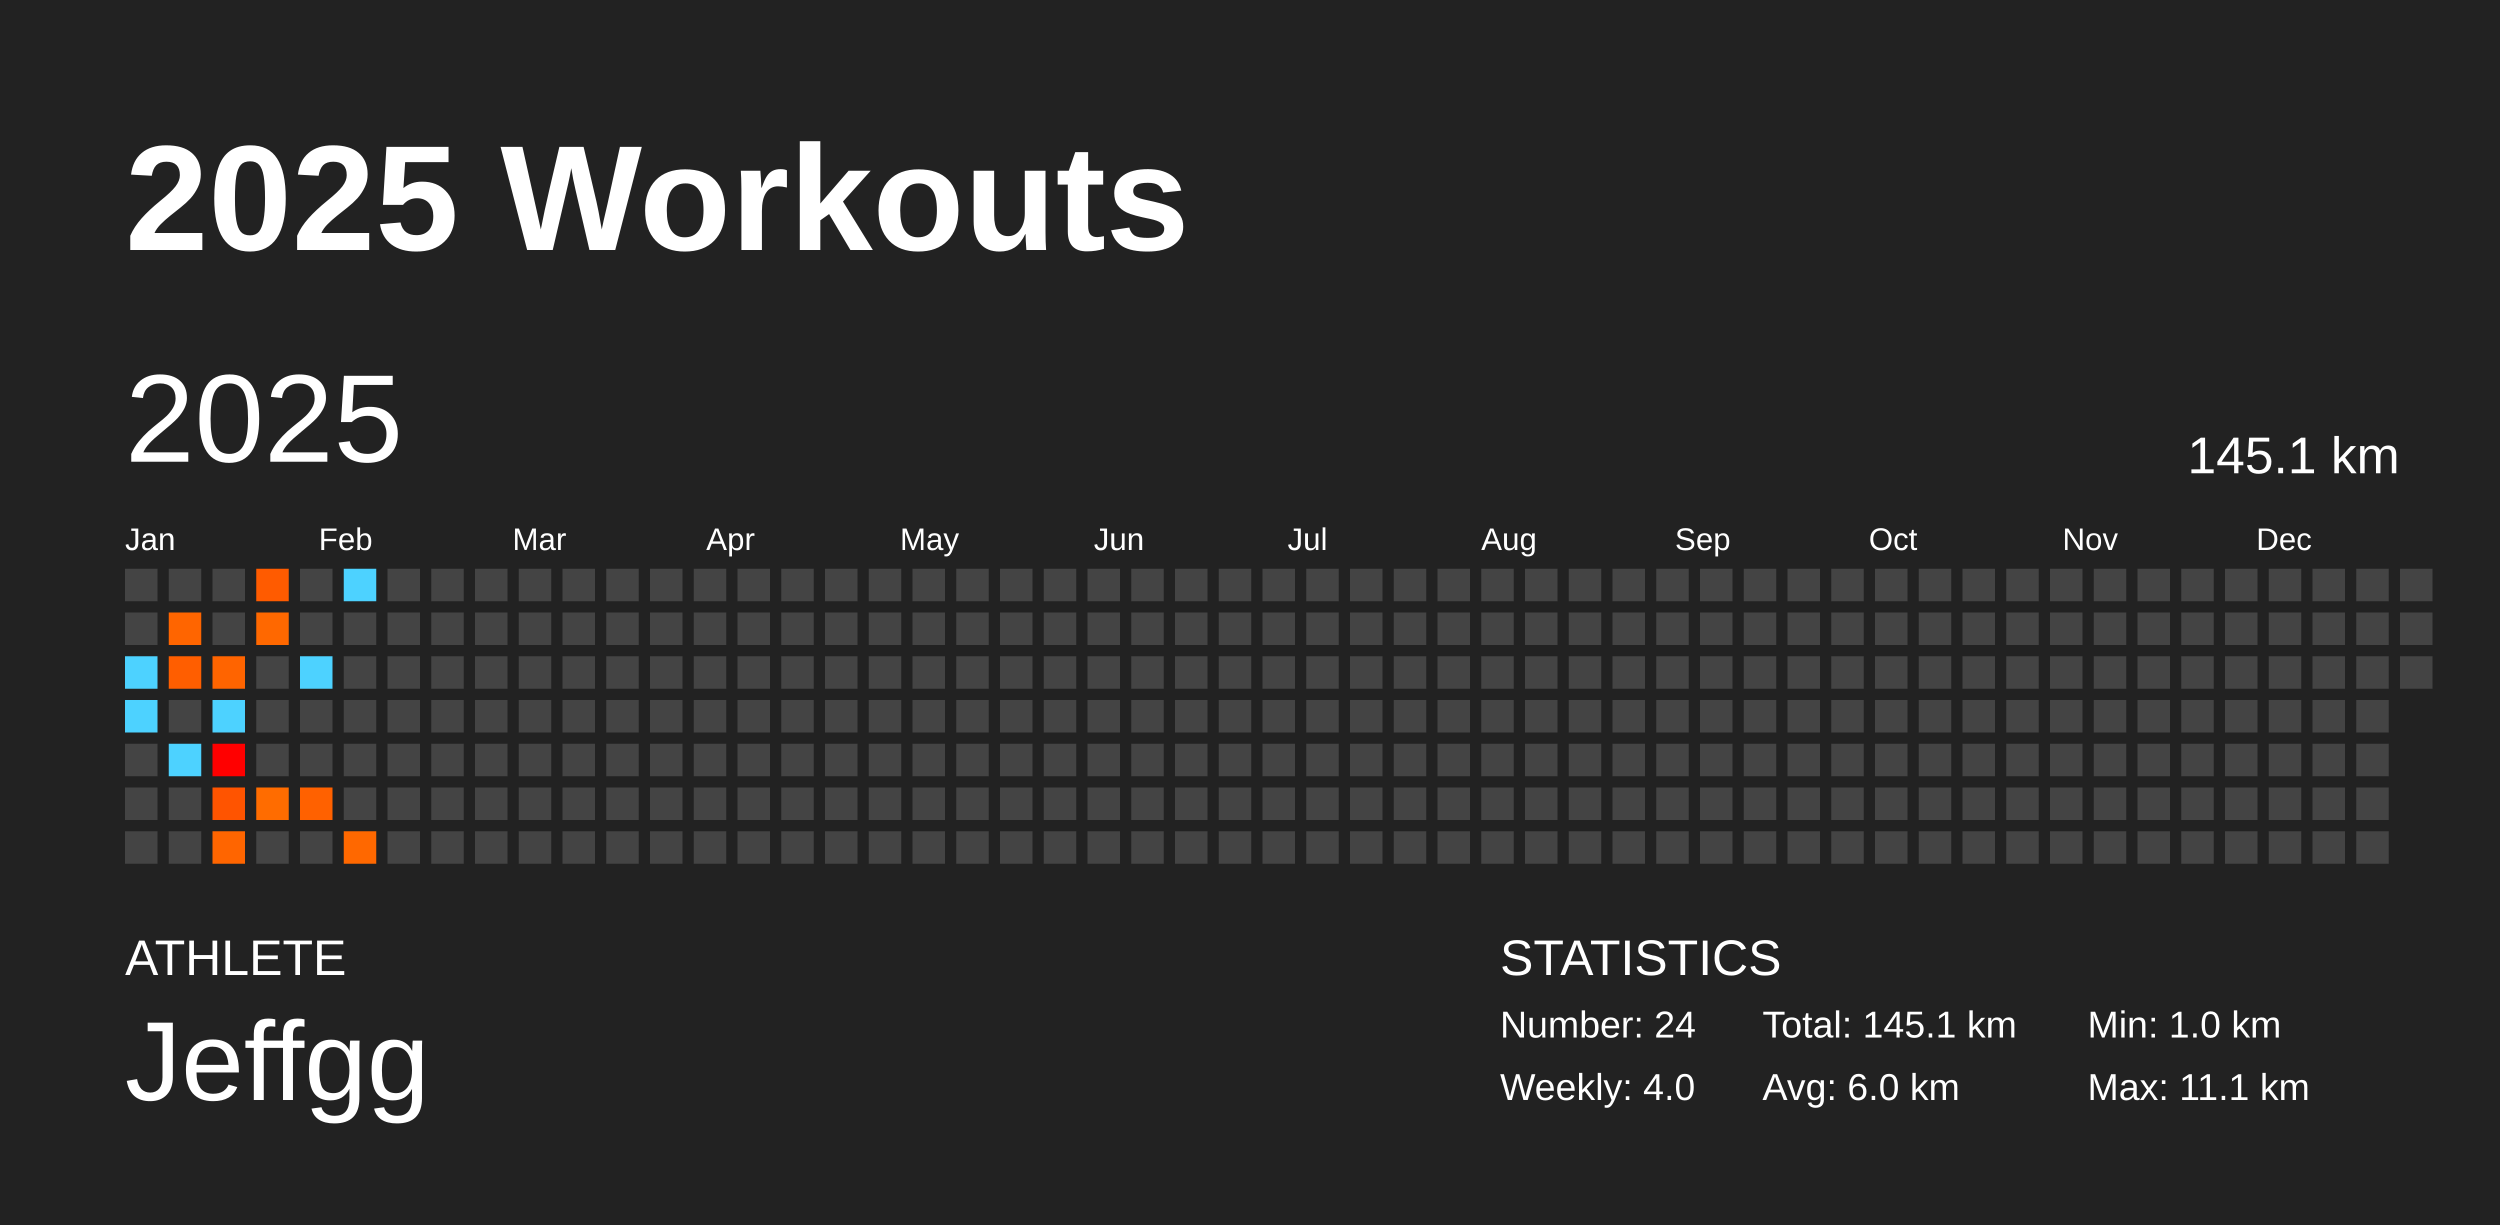
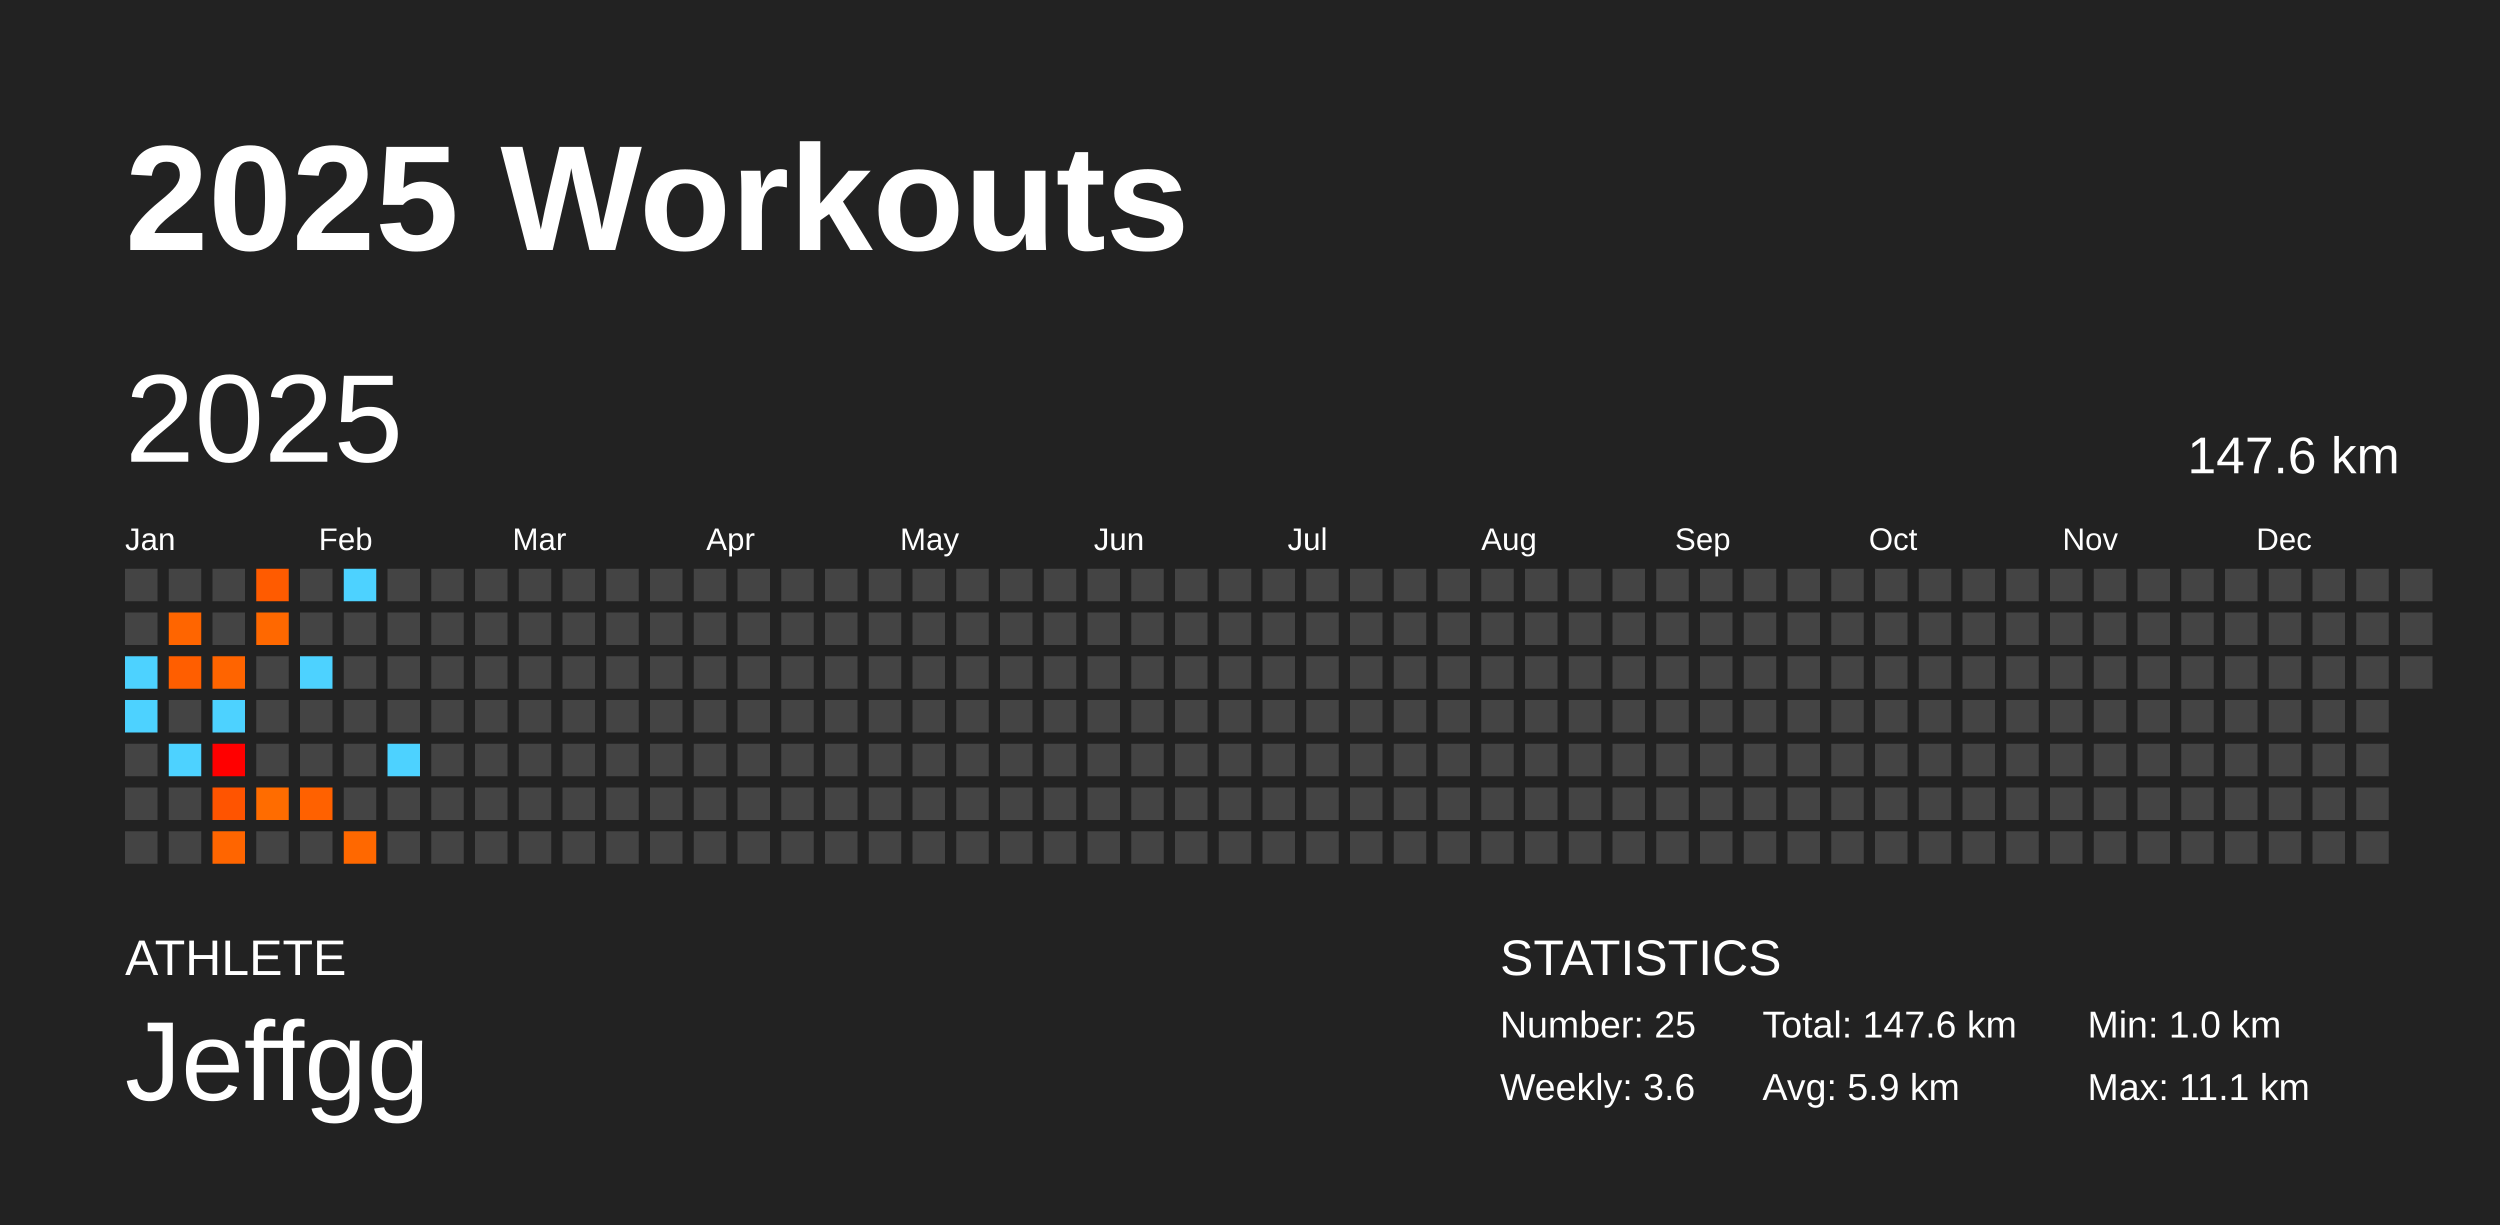
<svg xmlns="http://www.w3.org/2000/svg" baseProfile="full" height="98mm" version="1.1" viewBox="0,0,200,98" width="200mm">
  <defs />
  <rect fill="#222222" height="98" width="200" x="0" y="0" />
  <text fill="#FFFFFF" style="font-size:12px; font-family:Arial; font-weight:bold;" x="10" y="20">2025 Workouts</text>
  <text fill="#FFFFFF" style="font-size:4px; font-family:Arial" x="10" y="78">ATHLETE</text>
  <text fill="#FFFFFF" style="font-size:9px; font-family:Arial" x="10" y="88">Jeffgg</text>
  <text fill="#FFFFFF" style="font-size:4px; font-family:Arial" x="120" y="78">STATISTICS</text>
-   <text fill="#FFFFFF" style="font-size:3px; font-family:Arial" x="120" y="83">Number: 24</text>
-   <text fill="#FFFFFF" style="font-size:3px; font-family:Arial" x="120" y="88">Weekly: 4.0</text>
-   <text fill="#FFFFFF" style="font-size:3px; font-family:Arial" x="141" y="83">Total: 145.1 km</text>
-   <text fill="#FFFFFF" style="font-size:3px; font-family:Arial" x="141" y="88">Avg: 6.0 km</text>
+   <text fill="#FFFFFF" style="font-size:3px; font-family:Arial" x="120" y="83">Number: 25</text>
+   <text fill="#FFFFFF" style="font-size:3px; font-family:Arial" x="120" y="88">Weekly: 3.6</text>
+   <text fill="#FFFFFF" style="font-size:3px; font-family:Arial" x="141" y="83">Total: 147.6 km</text>
+   <text fill="#FFFFFF" style="font-size:3px; font-family:Arial" x="141" y="88">Avg: 5.9 km</text>
  <text fill="#FFFFFF" style="font-size:3px; font-family:Arial" x="167" y="83">Min: 1.0 km</text>
  <text fill="#FFFFFF" style="font-size:3px; font-family:Arial" x="167" y="88">Max: 11.1 km</text>
  <text dominant-baseline="hanging" fill="#FFFFFF" style="font-size:10.0px; font-family:Arial;" x="10" y="30">2025</text>
-   <text dominant-baseline="hanging" fill="#FFFFFF" style="font-size:4.125px; font-family:Arial;" x="175" y="35">145.1 km</text>
+   <text dominant-baseline="hanging" fill="#FFFFFF" style="font-size:4.125px; font-family:Arial;" x="175" y="35">147.6 km</text>
  <text fill="#FFFFFF" style="font-size:2.5px; font-family:Arial" x="10.0" y="44">Jan</text>
  <text fill="#FFFFFF" style="font-size:2.5px; font-family:Arial" x="25.5" y="44">Feb</text>
  <text fill="#FFFFFF" style="font-size:2.5px; font-family:Arial" x="41.0" y="44">Mar</text>
  <text fill="#FFFFFF" style="font-size:2.5px; font-family:Arial" x="56.5" y="44">Apr</text>
  <text fill="#FFFFFF" style="font-size:2.5px; font-family:Arial" x="72.0" y="44">May</text>
  <text fill="#FFFFFF" style="font-size:2.5px; font-family:Arial" x="87.5" y="44">Jun</text>
  <text fill="#FFFFFF" style="font-size:2.5px; font-family:Arial" x="103.0" y="44">Jul</text>
  <text fill="#FFFFFF" style="font-size:2.5px; font-family:Arial" x="118.5" y="44">Aug</text>
  <text fill="#FFFFFF" style="font-size:2.5px; font-family:Arial" x="134.0" y="44">Sep</text>
  <text fill="#FFFFFF" style="font-size:2.5px; font-family:Arial" x="149.5" y="44">Oct</text>
  <text fill="#FFFFFF" style="font-size:2.5px; font-family:Arial" x="165.0" y="44">Nov</text>
  <text fill="#FFFFFF" style="font-size:2.5px; font-family:Arial" x="180.5" y="44">Dec</text>
  <rect fill="#444444" height="2.6" width="2.6" x="10.0" y="45.5" />
  <rect fill="#444444" height="2.6" width="2.6" x="10.0" y="49.0" />
  <rect fill="#4dd2ff" height="2.6" width="2.6" x="10.0" y="52.5" />
  <rect fill="#4dd2ff" height="2.6" width="2.6" x="10.0" y="56.0" />
  <rect fill="#444444" height="2.6" width="2.6" x="10.0" y="59.5" />
  <rect fill="#444444" height="2.6" width="2.6" x="10.0" y="63.0" />
  <rect fill="#444444" height="2.6" width="2.6" x="10.0" y="66.5" />
  <rect fill="#444444" height="2.6" width="2.6" x="13.5" y="45.5" />
  <rect fill="#ff6500" height="2.6" width="2.6" x="13.5" y="49.0" />
  <rect fill="#ff5e00" height="2.6" width="2.6" x="13.5" y="52.5" />
  <rect fill="#444444" height="2.6" width="2.6" x="13.5" y="56.0" />
  <rect fill="#4dd2ff" height="2.6" width="2.6" x="13.5" y="59.5" />
  <rect fill="#444444" height="2.6" width="2.6" x="13.5" y="63.0" />
  <rect fill="#444444" height="2.6" width="2.6" x="13.5" y="66.5" />
  <rect fill="#444444" height="2.6" width="2.6" x="17.0" y="45.5" />
  <rect fill="#444444" height="2.6" width="2.6" x="17.0" y="49.0" />
  <rect fill="#ff6400" height="2.6" width="2.6" x="17.0" y="52.5" />
  <rect fill="#4dd2ff" height="2.6" width="2.6" x="17.0" y="56.0" />
  <rect fill="#ff0000" height="2.6" width="2.6" x="17.0" y="59.5" />
  <rect fill="#ff5400" height="2.6" width="2.6" x="17.0" y="63.0" />
  <rect fill="#ff6500" height="2.6" width="2.6" x="17.0" y="66.5" />
  <rect fill="#ff5b00" height="2.6" width="2.6" x="20.5" y="45.5" />
  <rect fill="#ff6800" height="2.6" width="2.6" x="20.5" y="49.0" />
  <rect fill="#444444" height="2.6" width="2.6" x="20.5" y="52.5" />
  <rect fill="#444444" height="2.6" width="2.6" x="20.5" y="56.0" />
  <rect fill="#444444" height="2.6" width="2.6" x="20.5" y="59.5" />
  <rect fill="#ff6c00" height="2.6" width="2.6" x="20.5" y="63.0" />
  <rect fill="#444444" height="2.6" width="2.6" x="20.5" y="66.5" />
  <rect fill="#444444" height="2.6" width="2.6" x="24.0" y="45.5" />
  <rect fill="#444444" height="2.6" width="2.6" x="24.0" y="49.0" />
  <rect fill="#4dd2ff" height="2.6" width="2.6" x="24.0" y="52.5" />
  <rect fill="#444444" height="2.6" width="2.6" x="24.0" y="56.0" />
  <rect fill="#444444" height="2.6" width="2.6" x="24.0" y="59.5" />
  <rect fill="#ff6100" height="2.6" width="2.6" x="24.0" y="63.0" />
  <rect fill="#444444" height="2.6" width="2.6" x="24.0" y="66.5" />
  <rect fill="#4dd2ff" height="2.6" width="2.6" x="27.5" y="45.5" />
  <rect fill="#444444" height="2.6" width="2.6" x="27.5" y="49.0" />
  <rect fill="#444444" height="2.6" width="2.6" x="27.5" y="52.5" />
  <rect fill="#444444" height="2.6" width="2.6" x="27.5" y="56.0" />
  <rect fill="#444444" height="2.6" width="2.6" x="27.5" y="59.5" />
  <rect fill="#444444" height="2.6" width="2.6" x="27.5" y="63.0" />
  <rect fill="#ff6800" height="2.6" width="2.6" x="27.5" y="66.5" />
  <rect fill="#444444" height="2.6" width="2.6" x="31.0" y="45.5" />
  <rect fill="#444444" height="2.6" width="2.6" x="31.0" y="49.0" />
  <rect fill="#444444" height="2.6" width="2.6" x="31.0" y="52.5" />
  <rect fill="#444444" height="2.6" width="2.6" x="31.0" y="56.0" />
-   <rect fill="#444444" height="2.6" width="2.6" x="31.0" y="59.5" />
+   <rect fill="#4dd2ff" height="2.6" width="2.6" x="31.0" y="59.5" />
  <rect fill="#444444" height="2.6" width="2.6" x="31.0" y="63.0" />
  <rect fill="#444444" height="2.6" width="2.6" x="31.0" y="66.5" />
  <rect fill="#444444" height="2.6" width="2.6" x="34.5" y="45.5" />
  <rect fill="#444444" height="2.6" width="2.6" x="34.5" y="49.0" />
  <rect fill="#444444" height="2.6" width="2.6" x="34.5" y="52.5" />
  <rect fill="#444444" height="2.6" width="2.6" x="34.5" y="56.0" />
  <rect fill="#444444" height="2.6" width="2.6" x="34.5" y="59.5" />
  <rect fill="#444444" height="2.6" width="2.6" x="34.5" y="63.0" />
  <rect fill="#444444" height="2.6" width="2.6" x="34.5" y="66.5" />
  <rect fill="#444444" height="2.6" width="2.6" x="38.0" y="45.5" />
  <rect fill="#444444" height="2.6" width="2.6" x="38.0" y="49.0" />
  <rect fill="#444444" height="2.6" width="2.6" x="38.0" y="52.5" />
  <rect fill="#444444" height="2.6" width="2.6" x="38.0" y="56.0" />
  <rect fill="#444444" height="2.6" width="2.6" x="38.0" y="59.5" />
  <rect fill="#444444" height="2.6" width="2.6" x="38.0" y="63.0" />
  <rect fill="#444444" height="2.6" width="2.6" x="38.0" y="66.5" />
  <rect fill="#444444" height="2.6" width="2.6" x="41.5" y="45.5" />
  <rect fill="#444444" height="2.6" width="2.6" x="41.5" y="49.0" />
  <rect fill="#444444" height="2.6" width="2.6" x="41.5" y="52.5" />
  <rect fill="#444444" height="2.6" width="2.6" x="41.5" y="56.0" />
  <rect fill="#444444" height="2.6" width="2.6" x="41.5" y="59.5" />
  <rect fill="#444444" height="2.6" width="2.6" x="41.5" y="63.0" />
  <rect fill="#444444" height="2.6" width="2.6" x="41.5" y="66.5" />
  <rect fill="#444444" height="2.6" width="2.6" x="45.0" y="45.5" />
  <rect fill="#444444" height="2.6" width="2.6" x="45.0" y="49.0" />
  <rect fill="#444444" height="2.6" width="2.6" x="45.0" y="52.5" />
  <rect fill="#444444" height="2.6" width="2.6" x="45.0" y="56.0" />
  <rect fill="#444444" height="2.6" width="2.6" x="45.0" y="59.5" />
  <rect fill="#444444" height="2.6" width="2.6" x="45.0" y="63.0" />
  <rect fill="#444444" height="2.6" width="2.6" x="45.0" y="66.5" />
  <rect fill="#444444" height="2.6" width="2.6" x="48.5" y="45.5" />
  <rect fill="#444444" height="2.6" width="2.6" x="48.5" y="49.0" />
  <rect fill="#444444" height="2.6" width="2.6" x="48.5" y="52.5" />
  <rect fill="#444444" height="2.6" width="2.6" x="48.5" y="56.0" />
  <rect fill="#444444" height="2.6" width="2.6" x="48.5" y="59.5" />
  <rect fill="#444444" height="2.6" width="2.6" x="48.5" y="63.0" />
  <rect fill="#444444" height="2.6" width="2.6" x="48.5" y="66.5" />
  <rect fill="#444444" height="2.6" width="2.6" x="52.0" y="45.5" />
  <rect fill="#444444" height="2.6" width="2.6" x="52.0" y="49.0" />
  <rect fill="#444444" height="2.6" width="2.6" x="52.0" y="52.5" />
  <rect fill="#444444" height="2.6" width="2.6" x="52.0" y="56.0" />
  <rect fill="#444444" height="2.6" width="2.6" x="52.0" y="59.5" />
  <rect fill="#444444" height="2.6" width="2.6" x="52.0" y="63.0" />
  <rect fill="#444444" height="2.6" width="2.6" x="52.0" y="66.5" />
  <rect fill="#444444" height="2.6" width="2.6" x="55.5" y="45.5" />
  <rect fill="#444444" height="2.6" width="2.6" x="55.5" y="49.0" />
  <rect fill="#444444" height="2.6" width="2.6" x="55.5" y="52.5" />
  <rect fill="#444444" height="2.6" width="2.6" x="55.5" y="56.0" />
  <rect fill="#444444" height="2.6" width="2.6" x="55.5" y="59.5" />
  <rect fill="#444444" height="2.6" width="2.6" x="55.5" y="63.0" />
  <rect fill="#444444" height="2.6" width="2.6" x="55.5" y="66.5" />
  <rect fill="#444444" height="2.6" width="2.6" x="59.0" y="45.5" />
  <rect fill="#444444" height="2.6" width="2.6" x="59.0" y="49.0" />
  <rect fill="#444444" height="2.6" width="2.6" x="59.0" y="52.5" />
  <rect fill="#444444" height="2.6" width="2.6" x="59.0" y="56.0" />
  <rect fill="#444444" height="2.6" width="2.6" x="59.0" y="59.5" />
  <rect fill="#444444" height="2.6" width="2.6" x="59.0" y="63.0" />
  <rect fill="#444444" height="2.6" width="2.6" x="59.0" y="66.5" />
  <rect fill="#444444" height="2.6" width="2.6" x="62.5" y="45.5" />
  <rect fill="#444444" height="2.6" width="2.6" x="62.5" y="49.0" />
  <rect fill="#444444" height="2.6" width="2.6" x="62.5" y="52.5" />
  <rect fill="#444444" height="2.6" width="2.6" x="62.5" y="56.0" />
  <rect fill="#444444" height="2.6" width="2.6" x="62.5" y="59.5" />
  <rect fill="#444444" height="2.6" width="2.6" x="62.5" y="63.0" />
  <rect fill="#444444" height="2.6" width="2.6" x="62.5" y="66.5" />
  <rect fill="#444444" height="2.6" width="2.6" x="66.0" y="45.5" />
  <rect fill="#444444" height="2.6" width="2.6" x="66.0" y="49.0" />
  <rect fill="#444444" height="2.6" width="2.6" x="66.0" y="52.5" />
  <rect fill="#444444" height="2.6" width="2.6" x="66.0" y="56.0" />
  <rect fill="#444444" height="2.6" width="2.6" x="66.0" y="59.5" />
  <rect fill="#444444" height="2.6" width="2.6" x="66.0" y="63.0" />
  <rect fill="#444444" height="2.6" width="2.6" x="66.0" y="66.5" />
  <rect fill="#444444" height="2.6" width="2.6" x="69.5" y="45.5" />
  <rect fill="#444444" height="2.6" width="2.6" x="69.5" y="49.0" />
  <rect fill="#444444" height="2.6" width="2.6" x="69.5" y="52.5" />
  <rect fill="#444444" height="2.6" width="2.6" x="69.5" y="56.0" />
  <rect fill="#444444" height="2.6" width="2.6" x="69.5" y="59.5" />
  <rect fill="#444444" height="2.6" width="2.6" x="69.5" y="63.0" />
  <rect fill="#444444" height="2.6" width="2.6" x="69.5" y="66.5" />
  <rect fill="#444444" height="2.6" width="2.6" x="73.0" y="45.5" />
  <rect fill="#444444" height="2.6" width="2.6" x="73.0" y="49.0" />
  <rect fill="#444444" height="2.6" width="2.6" x="73.0" y="52.5" />
  <rect fill="#444444" height="2.6" width="2.6" x="73.0" y="56.0" />
  <rect fill="#444444" height="2.6" width="2.6" x="73.0" y="59.5" />
  <rect fill="#444444" height="2.6" width="2.6" x="73.0" y="63.0" />
  <rect fill="#444444" height="2.6" width="2.6" x="73.0" y="66.5" />
  <rect fill="#444444" height="2.6" width="2.6" x="76.5" y="45.5" />
  <rect fill="#444444" height="2.6" width="2.6" x="76.5" y="49.0" />
  <rect fill="#444444" height="2.6" width="2.6" x="76.5" y="52.5" />
  <rect fill="#444444" height="2.6" width="2.6" x="76.5" y="56.0" />
  <rect fill="#444444" height="2.6" width="2.6" x="76.5" y="59.5" />
  <rect fill="#444444" height="2.6" width="2.6" x="76.5" y="63.0" />
  <rect fill="#444444" height="2.6" width="2.6" x="76.5" y="66.5" />
  <rect fill="#444444" height="2.6" width="2.6" x="80.0" y="45.5" />
  <rect fill="#444444" height="2.6" width="2.6" x="80.0" y="49.0" />
  <rect fill="#444444" height="2.6" width="2.6" x="80.0" y="52.5" />
  <rect fill="#444444" height="2.6" width="2.6" x="80.0" y="56.0" />
  <rect fill="#444444" height="2.6" width="2.6" x="80.0" y="59.5" />
  <rect fill="#444444" height="2.6" width="2.6" x="80.0" y="63.0" />
  <rect fill="#444444" height="2.6" width="2.6" x="80.0" y="66.5" />
  <rect fill="#444444" height="2.6" width="2.6" x="83.5" y="45.5" />
  <rect fill="#444444" height="2.6" width="2.6" x="83.5" y="49.0" />
  <rect fill="#444444" height="2.6" width="2.6" x="83.5" y="52.5" />
  <rect fill="#444444" height="2.6" width="2.6" x="83.5" y="56.0" />
  <rect fill="#444444" height="2.6" width="2.6" x="83.5" y="59.5" />
  <rect fill="#444444" height="2.6" width="2.6" x="83.5" y="63.0" />
  <rect fill="#444444" height="2.6" width="2.6" x="83.5" y="66.5" />
  <rect fill="#444444" height="2.6" width="2.6" x="87.0" y="45.5" />
  <rect fill="#444444" height="2.6" width="2.6" x="87.0" y="49.0" />
  <rect fill="#444444" height="2.6" width="2.6" x="87.0" y="52.5" />
  <rect fill="#444444" height="2.6" width="2.6" x="87.0" y="56.0" />
  <rect fill="#444444" height="2.6" width="2.6" x="87.0" y="59.5" />
  <rect fill="#444444" height="2.6" width="2.6" x="87.0" y="63.0" />
  <rect fill="#444444" height="2.6" width="2.6" x="87.0" y="66.5" />
  <rect fill="#444444" height="2.6" width="2.6" x="90.5" y="45.5" />
  <rect fill="#444444" height="2.6" width="2.6" x="90.5" y="49.0" />
  <rect fill="#444444" height="2.6" width="2.6" x="90.5" y="52.5" />
  <rect fill="#444444" height="2.6" width="2.6" x="90.5" y="56.0" />
  <rect fill="#444444" height="2.6" width="2.6" x="90.5" y="59.5" />
  <rect fill="#444444" height="2.6" width="2.6" x="90.5" y="63.0" />
  <rect fill="#444444" height="2.6" width="2.6" x="90.5" y="66.5" />
  <rect fill="#444444" height="2.6" width="2.6" x="94.0" y="45.5" />
  <rect fill="#444444" height="2.6" width="2.6" x="94.0" y="49.0" />
  <rect fill="#444444" height="2.6" width="2.6" x="94.0" y="52.5" />
  <rect fill="#444444" height="2.6" width="2.6" x="94.0" y="56.0" />
  <rect fill="#444444" height="2.6" width="2.6" x="94.0" y="59.5" />
  <rect fill="#444444" height="2.6" width="2.6" x="94.0" y="63.0" />
  <rect fill="#444444" height="2.6" width="2.6" x="94.0" y="66.5" />
  <rect fill="#444444" height="2.6" width="2.6" x="97.5" y="45.5" />
  <rect fill="#444444" height="2.6" width="2.6" x="97.5" y="49.0" />
  <rect fill="#444444" height="2.6" width="2.6" x="97.5" y="52.5" />
  <rect fill="#444444" height="2.6" width="2.6" x="97.5" y="56.0" />
  <rect fill="#444444" height="2.6" width="2.6" x="97.5" y="59.5" />
  <rect fill="#444444" height="2.6" width="2.6" x="97.5" y="63.0" />
  <rect fill="#444444" height="2.6" width="2.6" x="97.5" y="66.5" />
  <rect fill="#444444" height="2.6" width="2.6" x="101.0" y="45.5" />
  <rect fill="#444444" height="2.6" width="2.6" x="101.0" y="49.0" />
  <rect fill="#444444" height="2.6" width="2.6" x="101.0" y="52.5" />
  <rect fill="#444444" height="2.6" width="2.6" x="101.0" y="56.0" />
  <rect fill="#444444" height="2.6" width="2.6" x="101.0" y="59.5" />
  <rect fill="#444444" height="2.6" width="2.6" x="101.0" y="63.0" />
  <rect fill="#444444" height="2.6" width="2.6" x="101.0" y="66.5" />
  <rect fill="#444444" height="2.6" width="2.6" x="104.5" y="45.5" />
  <rect fill="#444444" height="2.6" width="2.6" x="104.5" y="49.0" />
  <rect fill="#444444" height="2.6" width="2.6" x="104.5" y="52.5" />
  <rect fill="#444444" height="2.6" width="2.6" x="104.5" y="56.0" />
  <rect fill="#444444" height="2.6" width="2.6" x="104.5" y="59.5" />
  <rect fill="#444444" height="2.6" width="2.6" x="104.5" y="63.0" />
  <rect fill="#444444" height="2.6" width="2.6" x="104.5" y="66.5" />
  <rect fill="#444444" height="2.6" width="2.6" x="108.0" y="45.5" />
  <rect fill="#444444" height="2.6" width="2.6" x="108.0" y="49.0" />
  <rect fill="#444444" height="2.6" width="2.6" x="108.0" y="52.5" />
  <rect fill="#444444" height="2.6" width="2.6" x="108.0" y="56.0" />
  <rect fill="#444444" height="2.6" width="2.6" x="108.0" y="59.5" />
  <rect fill="#444444" height="2.6" width="2.6" x="108.0" y="63.0" />
  <rect fill="#444444" height="2.6" width="2.6" x="108.0" y="66.5" />
  <rect fill="#444444" height="2.6" width="2.6" x="111.5" y="45.5" />
  <rect fill="#444444" height="2.6" width="2.6" x="111.5" y="49.0" />
  <rect fill="#444444" height="2.6" width="2.6" x="111.5" y="52.5" />
  <rect fill="#444444" height="2.6" width="2.6" x="111.5" y="56.0" />
  <rect fill="#444444" height="2.6" width="2.6" x="111.5" y="59.5" />
  <rect fill="#444444" height="2.6" width="2.6" x="111.5" y="63.0" />
  <rect fill="#444444" height="2.6" width="2.6" x="111.5" y="66.5" />
  <rect fill="#444444" height="2.6" width="2.6" x="115.0" y="45.5" />
  <rect fill="#444444" height="2.6" width="2.6" x="115.0" y="49.0" />
  <rect fill="#444444" height="2.6" width="2.6" x="115.0" y="52.5" />
  <rect fill="#444444" height="2.6" width="2.6" x="115.0" y="56.0" />
  <rect fill="#444444" height="2.6" width="2.6" x="115.0" y="59.5" />
  <rect fill="#444444" height="2.6" width="2.6" x="115.0" y="63.0" />
  <rect fill="#444444" height="2.6" width="2.6" x="115.0" y="66.5" />
  <rect fill="#444444" height="2.6" width="2.6" x="118.5" y="45.5" />
  <rect fill="#444444" height="2.6" width="2.6" x="118.5" y="49.0" />
  <rect fill="#444444" height="2.6" width="2.6" x="118.5" y="52.5" />
  <rect fill="#444444" height="2.6" width="2.6" x="118.5" y="56.0" />
  <rect fill="#444444" height="2.6" width="2.6" x="118.5" y="59.5" />
  <rect fill="#444444" height="2.6" width="2.6" x="118.5" y="63.0" />
  <rect fill="#444444" height="2.6" width="2.6" x="118.5" y="66.5" />
  <rect fill="#444444" height="2.6" width="2.6" x="122.0" y="45.5" />
  <rect fill="#444444" height="2.6" width="2.6" x="122.0" y="49.0" />
  <rect fill="#444444" height="2.6" width="2.6" x="122.0" y="52.5" />
  <rect fill="#444444" height="2.6" width="2.6" x="122.0" y="56.0" />
  <rect fill="#444444" height="2.6" width="2.6" x="122.0" y="59.5" />
  <rect fill="#444444" height="2.6" width="2.6" x="122.0" y="63.0" />
  <rect fill="#444444" height="2.6" width="2.6" x="122.0" y="66.5" />
  <rect fill="#444444" height="2.6" width="2.6" x="125.5" y="45.5" />
  <rect fill="#444444" height="2.6" width="2.6" x="125.5" y="49.0" />
  <rect fill="#444444" height="2.6" width="2.6" x="125.5" y="52.5" />
  <rect fill="#444444" height="2.6" width="2.6" x="125.5" y="56.0" />
  <rect fill="#444444" height="2.6" width="2.6" x="125.5" y="59.5" />
  <rect fill="#444444" height="2.6" width="2.6" x="125.5" y="63.0" />
  <rect fill="#444444" height="2.6" width="2.6" x="125.5" y="66.5" />
  <rect fill="#444444" height="2.6" width="2.6" x="129.0" y="45.5" />
  <rect fill="#444444" height="2.6" width="2.6" x="129.0" y="49.0" />
  <rect fill="#444444" height="2.6" width="2.6" x="129.0" y="52.5" />
  <rect fill="#444444" height="2.6" width="2.6" x="129.0" y="56.0" />
  <rect fill="#444444" height="2.6" width="2.6" x="129.0" y="59.5" />
  <rect fill="#444444" height="2.6" width="2.6" x="129.0" y="63.0" />
  <rect fill="#444444" height="2.6" width="2.6" x="129.0" y="66.5" />
  <rect fill="#444444" height="2.6" width="2.6" x="132.5" y="45.5" />
  <rect fill="#444444" height="2.6" width="2.6" x="132.5" y="49.0" />
  <rect fill="#444444" height="2.6" width="2.6" x="132.5" y="52.5" />
  <rect fill="#444444" height="2.6" width="2.6" x="132.5" y="56.0" />
  <rect fill="#444444" height="2.6" width="2.6" x="132.5" y="59.5" />
  <rect fill="#444444" height="2.6" width="2.6" x="132.5" y="63.0" />
  <rect fill="#444444" height="2.6" width="2.6" x="132.5" y="66.5" />
  <rect fill="#444444" height="2.6" width="2.6" x="136.0" y="45.5" />
  <rect fill="#444444" height="2.6" width="2.6" x="136.0" y="49.0" />
  <rect fill="#444444" height="2.6" width="2.6" x="136.0" y="52.5" />
  <rect fill="#444444" height="2.6" width="2.6" x="136.0" y="56.0" />
  <rect fill="#444444" height="2.6" width="2.6" x="136.0" y="59.5" />
  <rect fill="#444444" height="2.6" width="2.6" x="136.0" y="63.0" />
  <rect fill="#444444" height="2.6" width="2.6" x="136.0" y="66.5" />
  <rect fill="#444444" height="2.6" width="2.6" x="139.5" y="45.5" />
  <rect fill="#444444" height="2.6" width="2.6" x="139.5" y="49.0" />
  <rect fill="#444444" height="2.6" width="2.6" x="139.5" y="52.5" />
  <rect fill="#444444" height="2.6" width="2.6" x="139.5" y="56.0" />
  <rect fill="#444444" height="2.6" width="2.6" x="139.5" y="59.5" />
  <rect fill="#444444" height="2.6" width="2.6" x="139.5" y="63.0" />
  <rect fill="#444444" height="2.6" width="2.6" x="139.5" y="66.5" />
  <rect fill="#444444" height="2.6" width="2.6" x="143.0" y="45.5" />
  <rect fill="#444444" height="2.6" width="2.6" x="143.0" y="49.0" />
  <rect fill="#444444" height="2.6" width="2.6" x="143.0" y="52.5" />
  <rect fill="#444444" height="2.6" width="2.6" x="143.0" y="56.0" />
  <rect fill="#444444" height="2.6" width="2.6" x="143.0" y="59.5" />
  <rect fill="#444444" height="2.6" width="2.6" x="143.0" y="63.0" />
  <rect fill="#444444" height="2.6" width="2.6" x="143.0" y="66.5" />
  <rect fill="#444444" height="2.6" width="2.6" x="146.5" y="45.5" />
  <rect fill="#444444" height="2.6" width="2.6" x="146.5" y="49.0" />
  <rect fill="#444444" height="2.6" width="2.6" x="146.5" y="52.5" />
  <rect fill="#444444" height="2.6" width="2.6" x="146.5" y="56.0" />
  <rect fill="#444444" height="2.6" width="2.6" x="146.5" y="59.5" />
  <rect fill="#444444" height="2.6" width="2.6" x="146.5" y="63.0" />
  <rect fill="#444444" height="2.6" width="2.6" x="146.5" y="66.5" />
  <rect fill="#444444" height="2.6" width="2.6" x="150.0" y="45.5" />
  <rect fill="#444444" height="2.6" width="2.6" x="150.0" y="49.0" />
  <rect fill="#444444" height="2.6" width="2.6" x="150.0" y="52.5" />
  <rect fill="#444444" height="2.6" width="2.6" x="150.0" y="56.0" />
  <rect fill="#444444" height="2.6" width="2.6" x="150.0" y="59.5" />
  <rect fill="#444444" height="2.6" width="2.6" x="150.0" y="63.0" />
  <rect fill="#444444" height="2.6" width="2.6" x="150.0" y="66.5" />
  <rect fill="#444444" height="2.6" width="2.6" x="153.5" y="45.5" />
  <rect fill="#444444" height="2.6" width="2.6" x="153.5" y="49.0" />
  <rect fill="#444444" height="2.6" width="2.6" x="153.5" y="52.5" />
  <rect fill="#444444" height="2.6" width="2.6" x="153.5" y="56.0" />
  <rect fill="#444444" height="2.6" width="2.6" x="153.5" y="59.5" />
  <rect fill="#444444" height="2.6" width="2.6" x="153.5" y="63.0" />
  <rect fill="#444444" height="2.6" width="2.6" x="153.5" y="66.5" />
  <rect fill="#444444" height="2.6" width="2.6" x="157.0" y="45.5" />
  <rect fill="#444444" height="2.6" width="2.6" x="157.0" y="49.0" />
  <rect fill="#444444" height="2.6" width="2.6" x="157.0" y="52.5" />
  <rect fill="#444444" height="2.6" width="2.6" x="157.0" y="56.0" />
  <rect fill="#444444" height="2.6" width="2.6" x="157.0" y="59.5" />
  <rect fill="#444444" height="2.6" width="2.6" x="157.0" y="63.0" />
  <rect fill="#444444" height="2.6" width="2.6" x="157.0" y="66.5" />
  <rect fill="#444444" height="2.6" width="2.6" x="160.5" y="45.5" />
  <rect fill="#444444" height="2.6" width="2.6" x="160.5" y="49.0" />
  <rect fill="#444444" height="2.6" width="2.6" x="160.5" y="52.5" />
  <rect fill="#444444" height="2.6" width="2.6" x="160.5" y="56.0" />
  <rect fill="#444444" height="2.6" width="2.6" x="160.5" y="59.5" />
  <rect fill="#444444" height="2.6" width="2.6" x="160.5" y="63.0" />
  <rect fill="#444444" height="2.6" width="2.6" x="160.5" y="66.5" />
  <rect fill="#444444" height="2.6" width="2.6" x="164.0" y="45.5" />
  <rect fill="#444444" height="2.6" width="2.6" x="164.0" y="49.0" />
  <rect fill="#444444" height="2.6" width="2.6" x="164.0" y="52.5" />
  <rect fill="#444444" height="2.6" width="2.6" x="164.0" y="56.0" />
  <rect fill="#444444" height="2.6" width="2.6" x="164.0" y="59.5" />
  <rect fill="#444444" height="2.6" width="2.6" x="164.0" y="63.0" />
  <rect fill="#444444" height="2.6" width="2.6" x="164.0" y="66.5" />
  <rect fill="#444444" height="2.6" width="2.6" x="167.5" y="45.5" />
  <rect fill="#444444" height="2.6" width="2.6" x="167.5" y="49.0" />
  <rect fill="#444444" height="2.6" width="2.6" x="167.5" y="52.5" />
  <rect fill="#444444" height="2.6" width="2.6" x="167.5" y="56.0" />
  <rect fill="#444444" height="2.6" width="2.6" x="167.5" y="59.5" />
  <rect fill="#444444" height="2.6" width="2.6" x="167.5" y="63.0" />
  <rect fill="#444444" height="2.6" width="2.6" x="167.5" y="66.5" />
  <rect fill="#444444" height="2.6" width="2.6" x="171.0" y="45.5" />
  <rect fill="#444444" height="2.6" width="2.6" x="171.0" y="49.0" />
  <rect fill="#444444" height="2.6" width="2.6" x="171.0" y="52.5" />
  <rect fill="#444444" height="2.6" width="2.6" x="171.0" y="56.0" />
  <rect fill="#444444" height="2.6" width="2.6" x="171.0" y="59.5" />
  <rect fill="#444444" height="2.6" width="2.6" x="171.0" y="63.0" />
  <rect fill="#444444" height="2.6" width="2.6" x="171.0" y="66.5" />
  <rect fill="#444444" height="2.6" width="2.6" x="174.5" y="45.5" />
  <rect fill="#444444" height="2.6" width="2.6" x="174.5" y="49.0" />
  <rect fill="#444444" height="2.6" width="2.6" x="174.5" y="52.5" />
  <rect fill="#444444" height="2.6" width="2.6" x="174.5" y="56.0" />
  <rect fill="#444444" height="2.6" width="2.6" x="174.5" y="59.5" />
  <rect fill="#444444" height="2.6" width="2.6" x="174.5" y="63.0" />
  <rect fill="#444444" height="2.6" width="2.6" x="174.5" y="66.5" />
  <rect fill="#444444" height="2.6" width="2.6" x="178.0" y="45.5" />
  <rect fill="#444444" height="2.6" width="2.6" x="178.0" y="49.0" />
  <rect fill="#444444" height="2.6" width="2.6" x="178.0" y="52.5" />
  <rect fill="#444444" height="2.6" width="2.6" x="178.0" y="56.0" />
  <rect fill="#444444" height="2.6" width="2.6" x="178.0" y="59.5" />
  <rect fill="#444444" height="2.6" width="2.6" x="178.0" y="63.0" />
  <rect fill="#444444" height="2.6" width="2.6" x="178.0" y="66.5" />
  <rect fill="#444444" height="2.6" width="2.6" x="181.5" y="45.5" />
  <rect fill="#444444" height="2.6" width="2.6" x="181.5" y="49.0" />
  <rect fill="#444444" height="2.6" width="2.6" x="181.5" y="52.5" />
  <rect fill="#444444" height="2.6" width="2.6" x="181.5" y="56.0" />
  <rect fill="#444444" height="2.6" width="2.6" x="181.5" y="59.5" />
  <rect fill="#444444" height="2.6" width="2.6" x="181.5" y="63.0" />
  <rect fill="#444444" height="2.6" width="2.6" x="181.5" y="66.5" />
  <rect fill="#444444" height="2.6" width="2.6" x="185.0" y="45.5" />
  <rect fill="#444444" height="2.6" width="2.6" x="185.0" y="49.0" />
  <rect fill="#444444" height="2.6" width="2.6" x="185.0" y="52.5" />
  <rect fill="#444444" height="2.6" width="2.6" x="185.0" y="56.0" />
  <rect fill="#444444" height="2.6" width="2.6" x="185.0" y="59.5" />
  <rect fill="#444444" height="2.6" width="2.6" x="185.0" y="63.0" />
  <rect fill="#444444" height="2.6" width="2.6" x="185.0" y="66.5" />
  <rect fill="#444444" height="2.6" width="2.6" x="188.5" y="45.5" />
  <rect fill="#444444" height="2.6" width="2.6" x="188.5" y="49.0" />
  <rect fill="#444444" height="2.6" width="2.6" x="188.5" y="52.5" />
  <rect fill="#444444" height="2.6" width="2.6" x="188.5" y="56.0" />
  <rect fill="#444444" height="2.6" width="2.6" x="188.5" y="59.5" />
  <rect fill="#444444" height="2.6" width="2.6" x="188.5" y="63.0" />
  <rect fill="#444444" height="2.6" width="2.6" x="188.5" y="66.5" />
  <rect fill="#444444" height="2.6" width="2.6" x="192.0" y="45.5" />
  <rect fill="#444444" height="2.6" width="2.6" x="192.0" y="49.0" />
  <rect fill="#444444" height="2.6" width="2.6" x="192.0" y="52.5" />
</svg>
